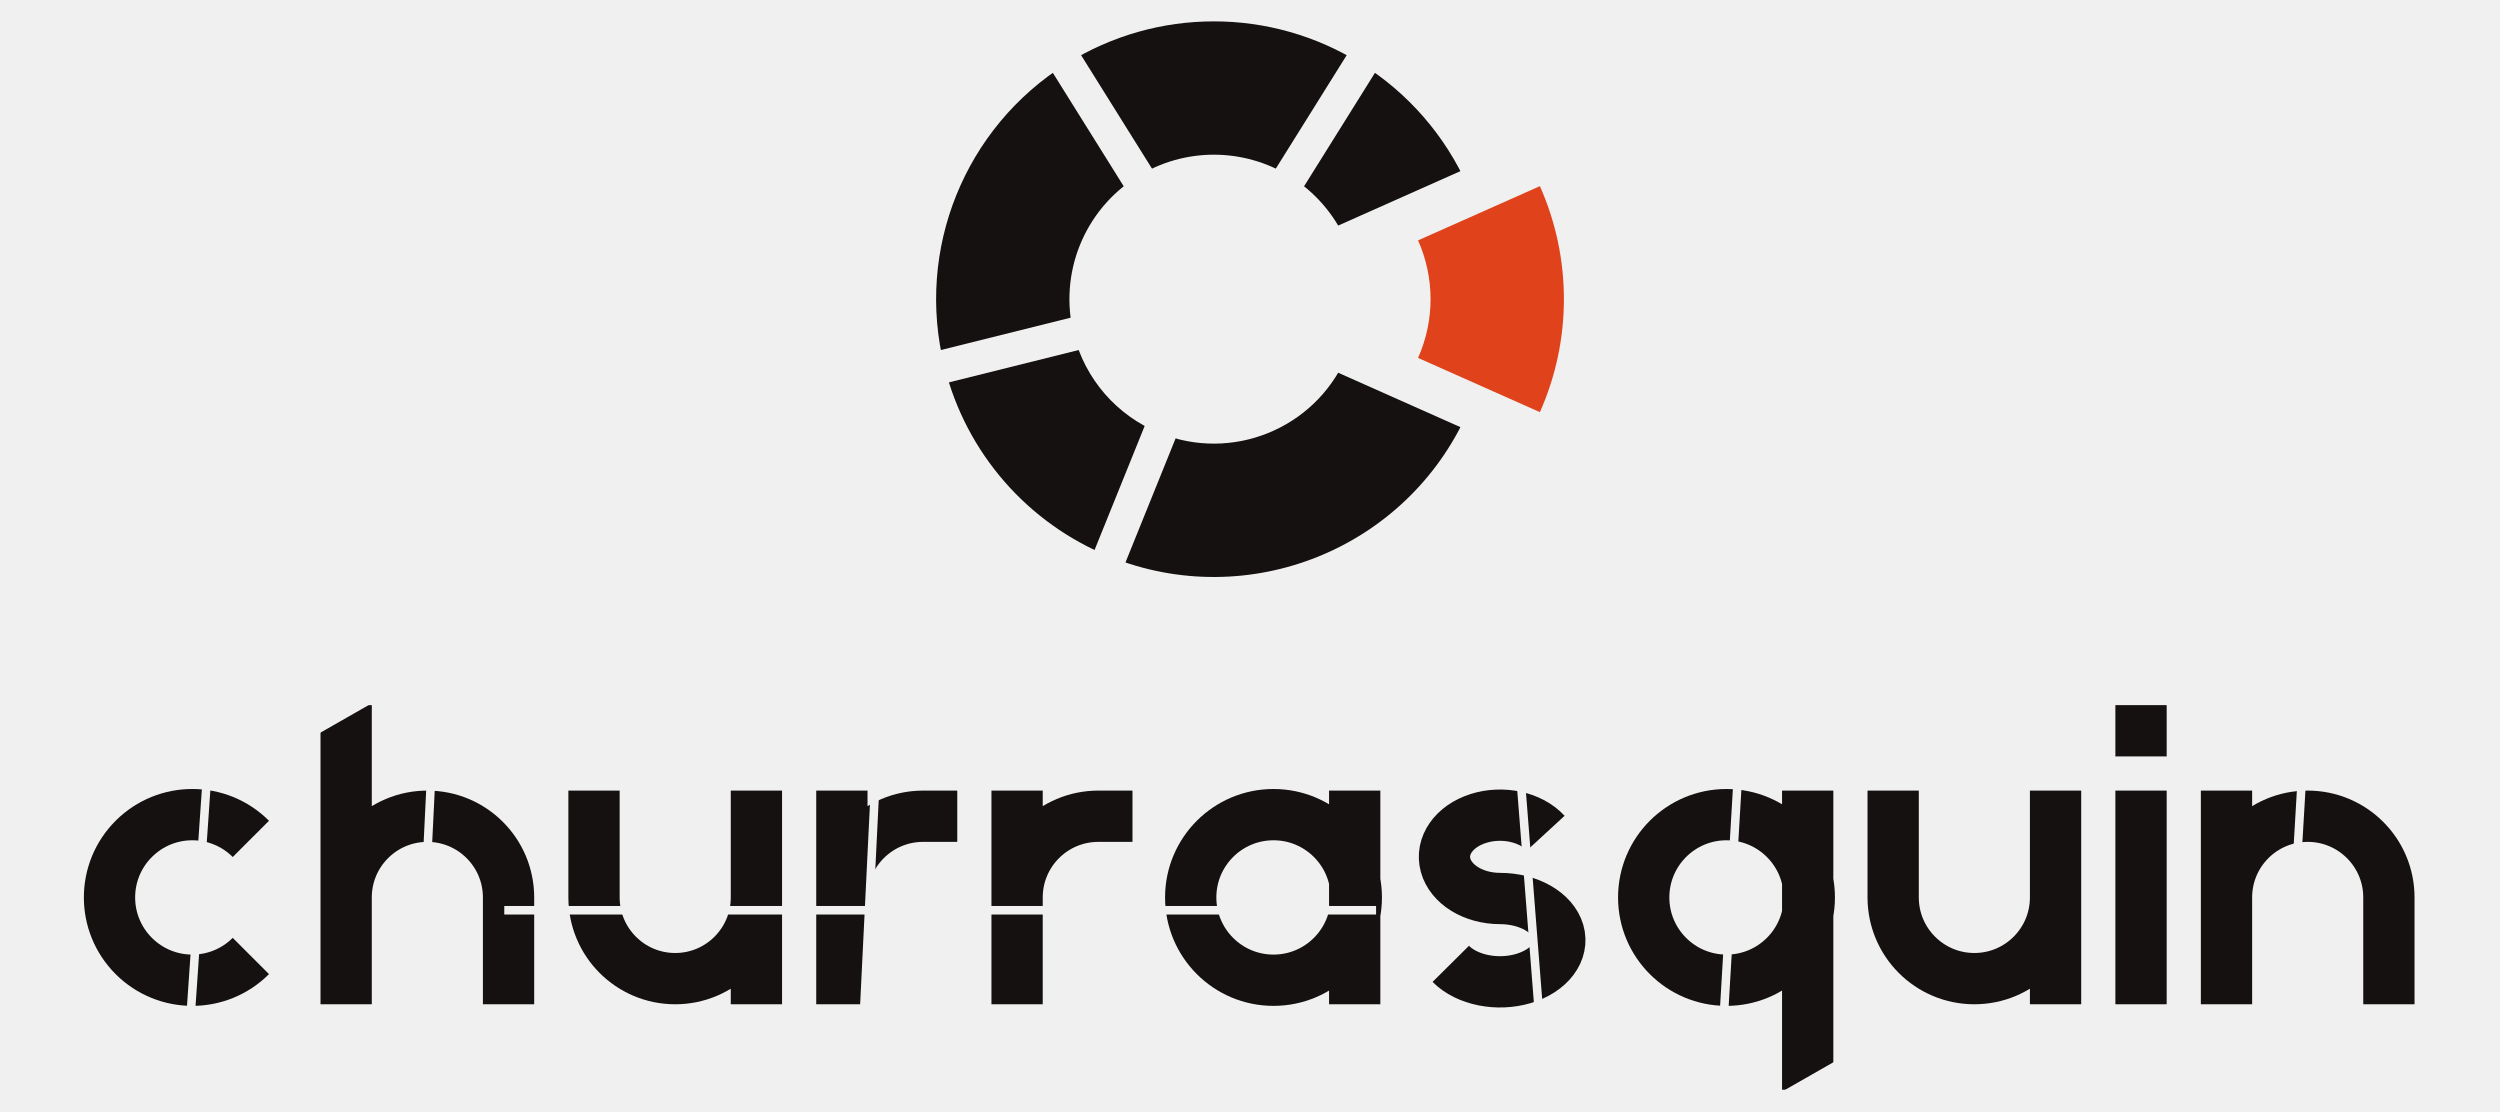
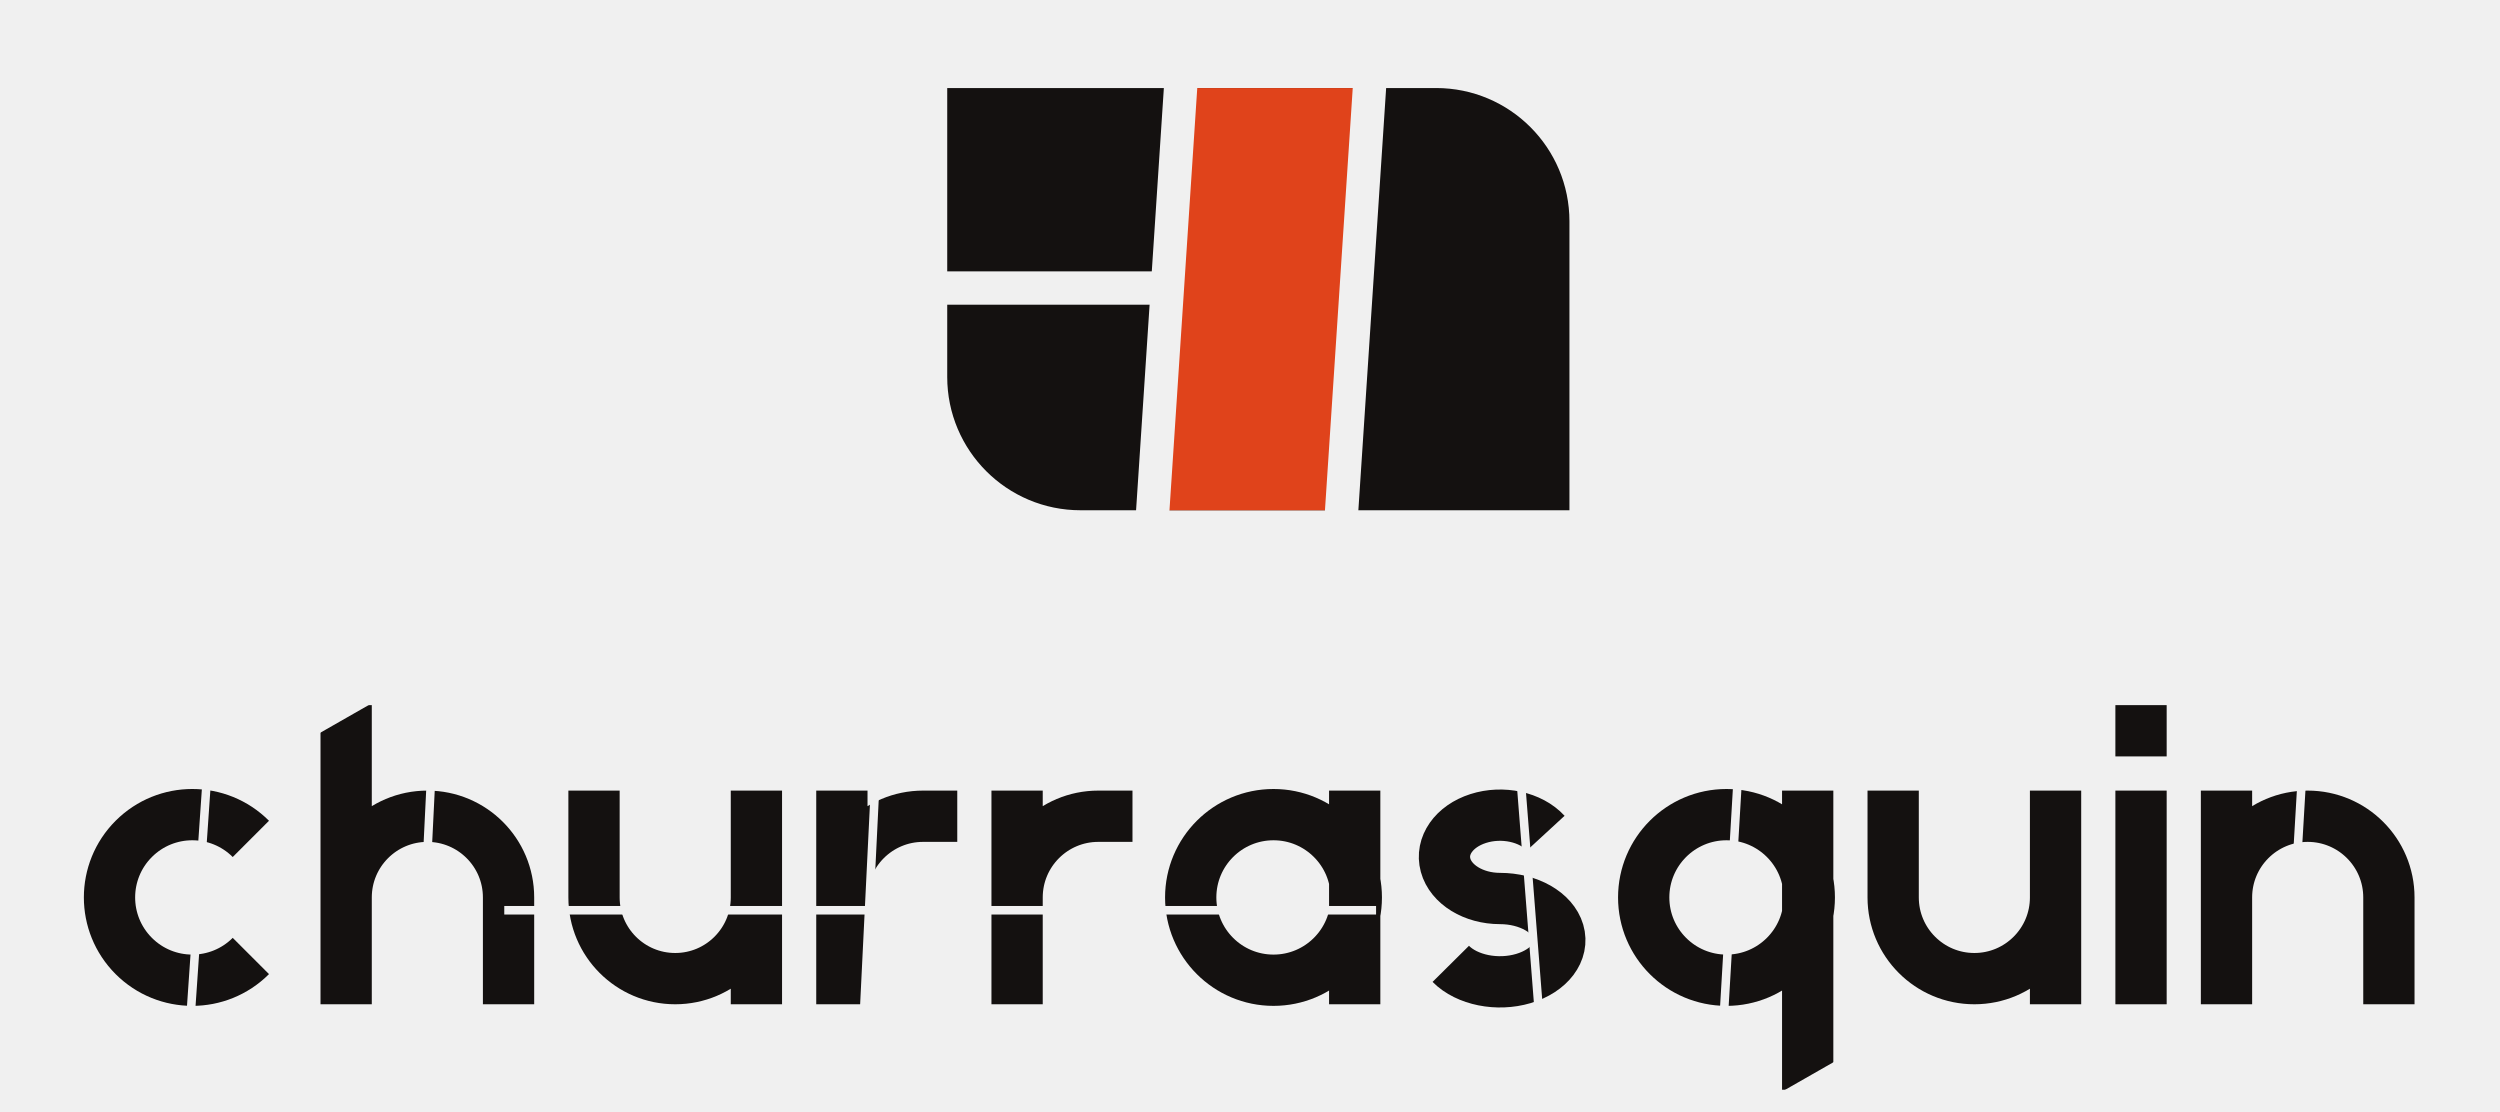
<svg xmlns="http://www.w3.org/2000/svg" viewBox="-40 -10 1170 520" role="img" aria-label="churrasquin">
  <g transform="translate(372.1,-26) scale(2.6)">
    <defs>
-       <mask id="syjdlt" maskUnits="userSpaceOnUse" x="-20" y="-20" width="170" height="160">
+       <clipPath id="sbyge9">
+         <path d="M12,22H100A24 24 0 0 1 124,46V98H36A24 24 0 0 1 12,74Z" />
+       </clipPath>
+       <mask id="svyva8" maskUnits="userSpaceOnUse" x="-20" y="-20" width="170" height="160">
        <rect x="-20" y="-20" width="170" height="160" fill="#fff" />
        <g stroke="#000" stroke-width="6">
-           <line x1="60" y1="60" x2="133.08" y2="92.54" />
-           <line x1="60" y1="60" x2="30.03" y2="134.17" />
-           <line x1="60" y1="60" x2="-17.62" y2="79.35" />
-           <line x1="60" y1="60" x2="17.61" y2="-7.84" />
-           <line x1="60" y1="60" x2="102.39" y2="-7.84" />
-           <line x1="60" y1="60" x2="133.08" y2="27.46" />
+           <line x1="54.79" y1="10" x2="48.21" y2="110" />
+           <line x1="88.79" y1="10" x2="82.21" y2="110" />
+           <line x1="0" y1="58" x2="51.63" y2="58" />
        </g>
      </mask>
    </defs>
-     <path mask="url(#syjdlt)" fill="#141110" d="M105.68,80.34A50 50 0 0 1 41.27,106.36L50.26,84.11A26 26 0 0 0 83.75,70.58ZM41.27,106.36A50 50 0 0 1 11.49,72.1L34.77,66.29A26 26 0 0 0 50.26,84.11ZM11.49,72.1A50 50 0 0 1 33.5,17.6L46.22,37.95A26 26 0 0 0 34.77,66.29ZM33.5,17.6A50 50 0 0 1 86.5,17.6L73.78,37.95A26 26 0 0 0 46.22,37.95ZM86.5,17.6A50 50 0 0 1 105.68,39.66L83.75,49.42A26 26 0 0 0 73.78,37.95Z" />
-     <path fill="#E0431B" d="M118.68,39.66A50 50 0 0 1 118.68,80.34L96.75,70.58A26 26 0 0 0 96.75,49.42Z" />
+     <g mask="url(#svyva8)">
+       <path fill="#141110" d="M12,22H100A24 24 0 0 1 124,46V98H36A24 24 0 0 1 12,74Z" />
+       <polygon clip-path="url(#sbyge9)" fill="#E0431B" points="54.79,10 88.79,10 82.21,110 48.21,110" />
+     </g>
  </g>
  <g transform="translate(0,320)">
    <defs>
      <mask id="v1m" maskUnits="userSpaceOnUse" x="-20" y="-20" width="1130" height="230">
        <rect x="-20" y="-20" width="1130" height="230" fill="#fff" />
        <polygon fill="#000" points="108,-2 136,-2 108,14" />
        <polygon fill="#000" points="792,182 820,182 820,166" />
        <g stroke="#000" stroke-width="4">
          <line x1="60" y1="-12" x2="46" y2="192" />
          <line x1="164" y1="-12" x2="154" y2="192" />
          <line x1="372" y1="-12" x2="362" y2="192" />
          <line x1="668" y1="-12" x2="684" y2="192" />
          <line x1="776" y1="-12" x2="764" y2="192" />
          <line x1="1040" y1="-12" x2="1028" y2="192" />
          <line x1="196" y1="96" x2="604" y2="96" />
        </g>
      </mask>
    </defs>
    <g mask="url(#v1m)">
      <g fill="none" stroke="#141110" stroke-width="24" stroke-linecap="butt" stroke-linejoin="miter">
        <path d="M77.4 62.6A38.75 38.75 0 1 0 77.4 117.4" />
        <path d="M122 0V140M122 90A38 38 0 0 1 198 90V140" />
        <path d="M238 40V90A38 38 0 0 0 314 90M314 40V140" />
        <path d="M354 40V140M354 90A38 38 0 0 1 392 52H408" />
        <path d="M436 40V140M436 90A38 38 0 0 1 474 52H490" />
        <path d="M594 40V140M517.25 90A38.75 38.75 0 1 0 594.75 90A38.75 38.75 0 1 0 517.25 90Z" />
        <path d="M683.4 59.92A26 19.5 0 1 0 662 90.5A28 19.5 0 1 1 638.96 121.08" />
        <path d="M806 40V180M729.25 90A38.75 38.75 0 1 0 806.75 90A38.75 38.75 0 1 0 729.25 90Z" />
        <path d="M846 40V90A38 38 0 0 0 922 90M922 40V140" />
        <path d="M962 40V140" />
        <path d="M1002 40V140M1002 90A38 38 0 0 1 1078 90V140" />
      </g>
      <g fill="#141110">
        <rect x="950" y="0" width="24" height="24" />
      </g>
    </g>
  </g>
</svg>
